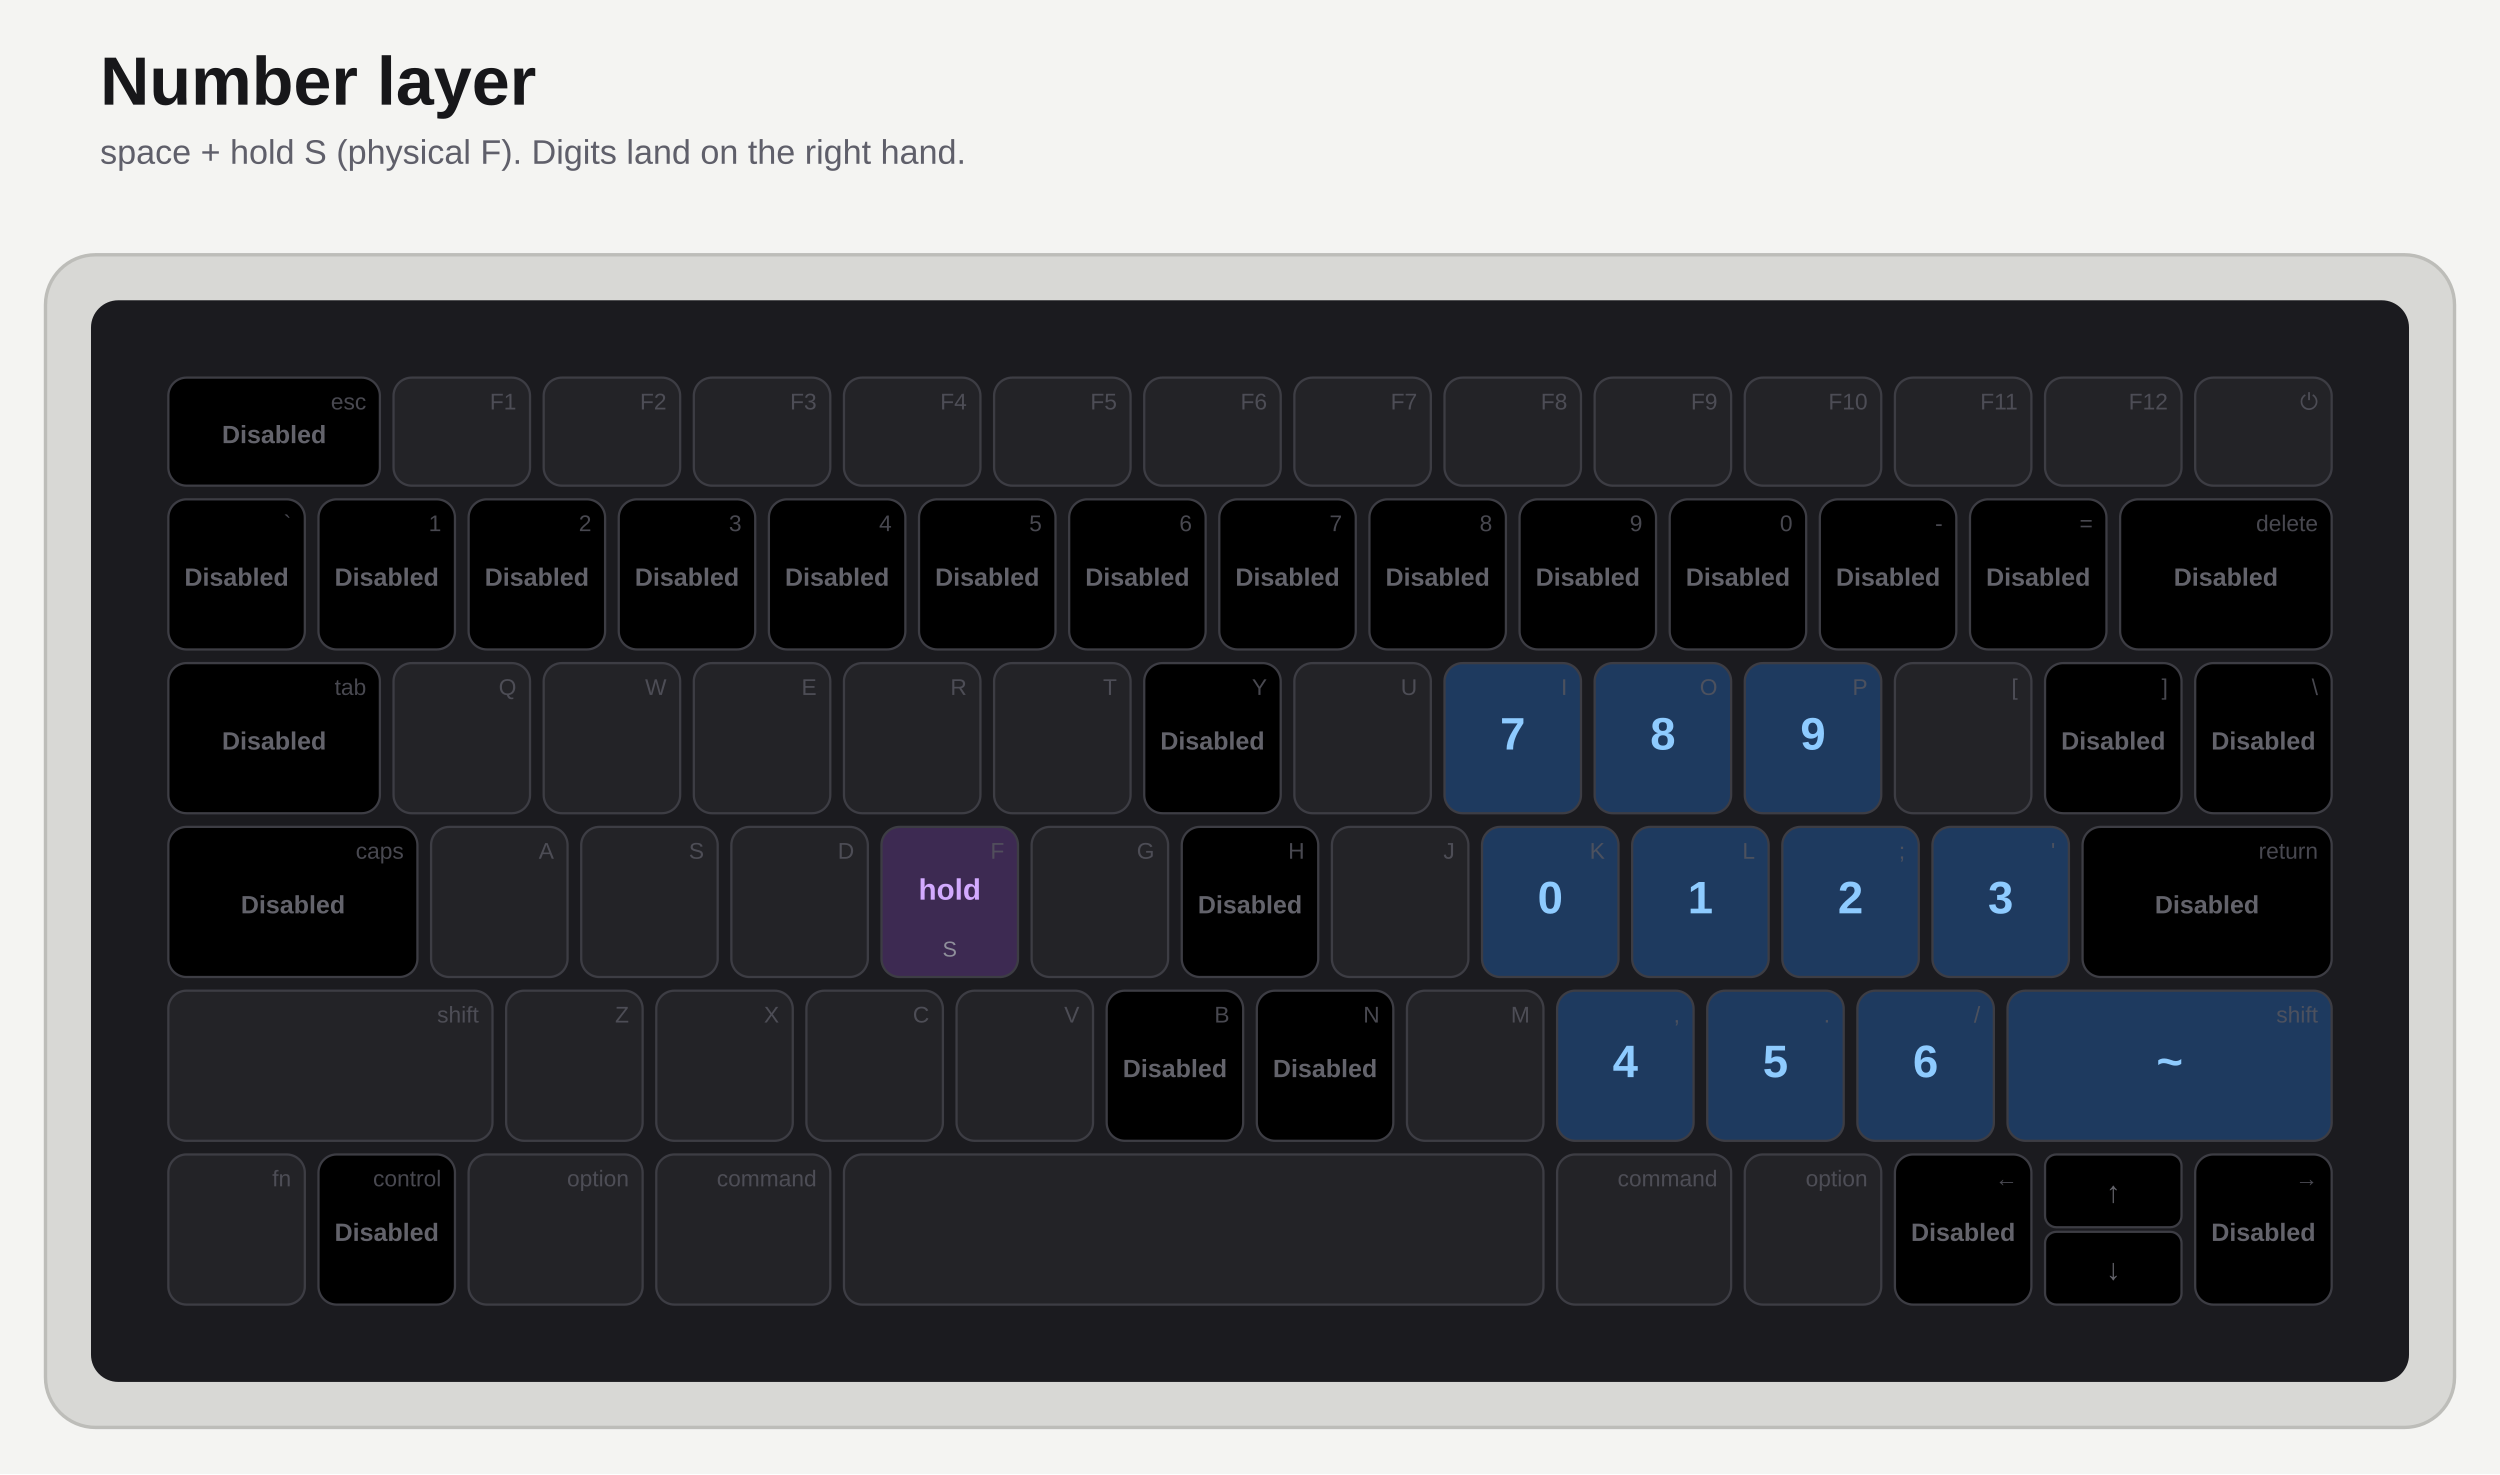
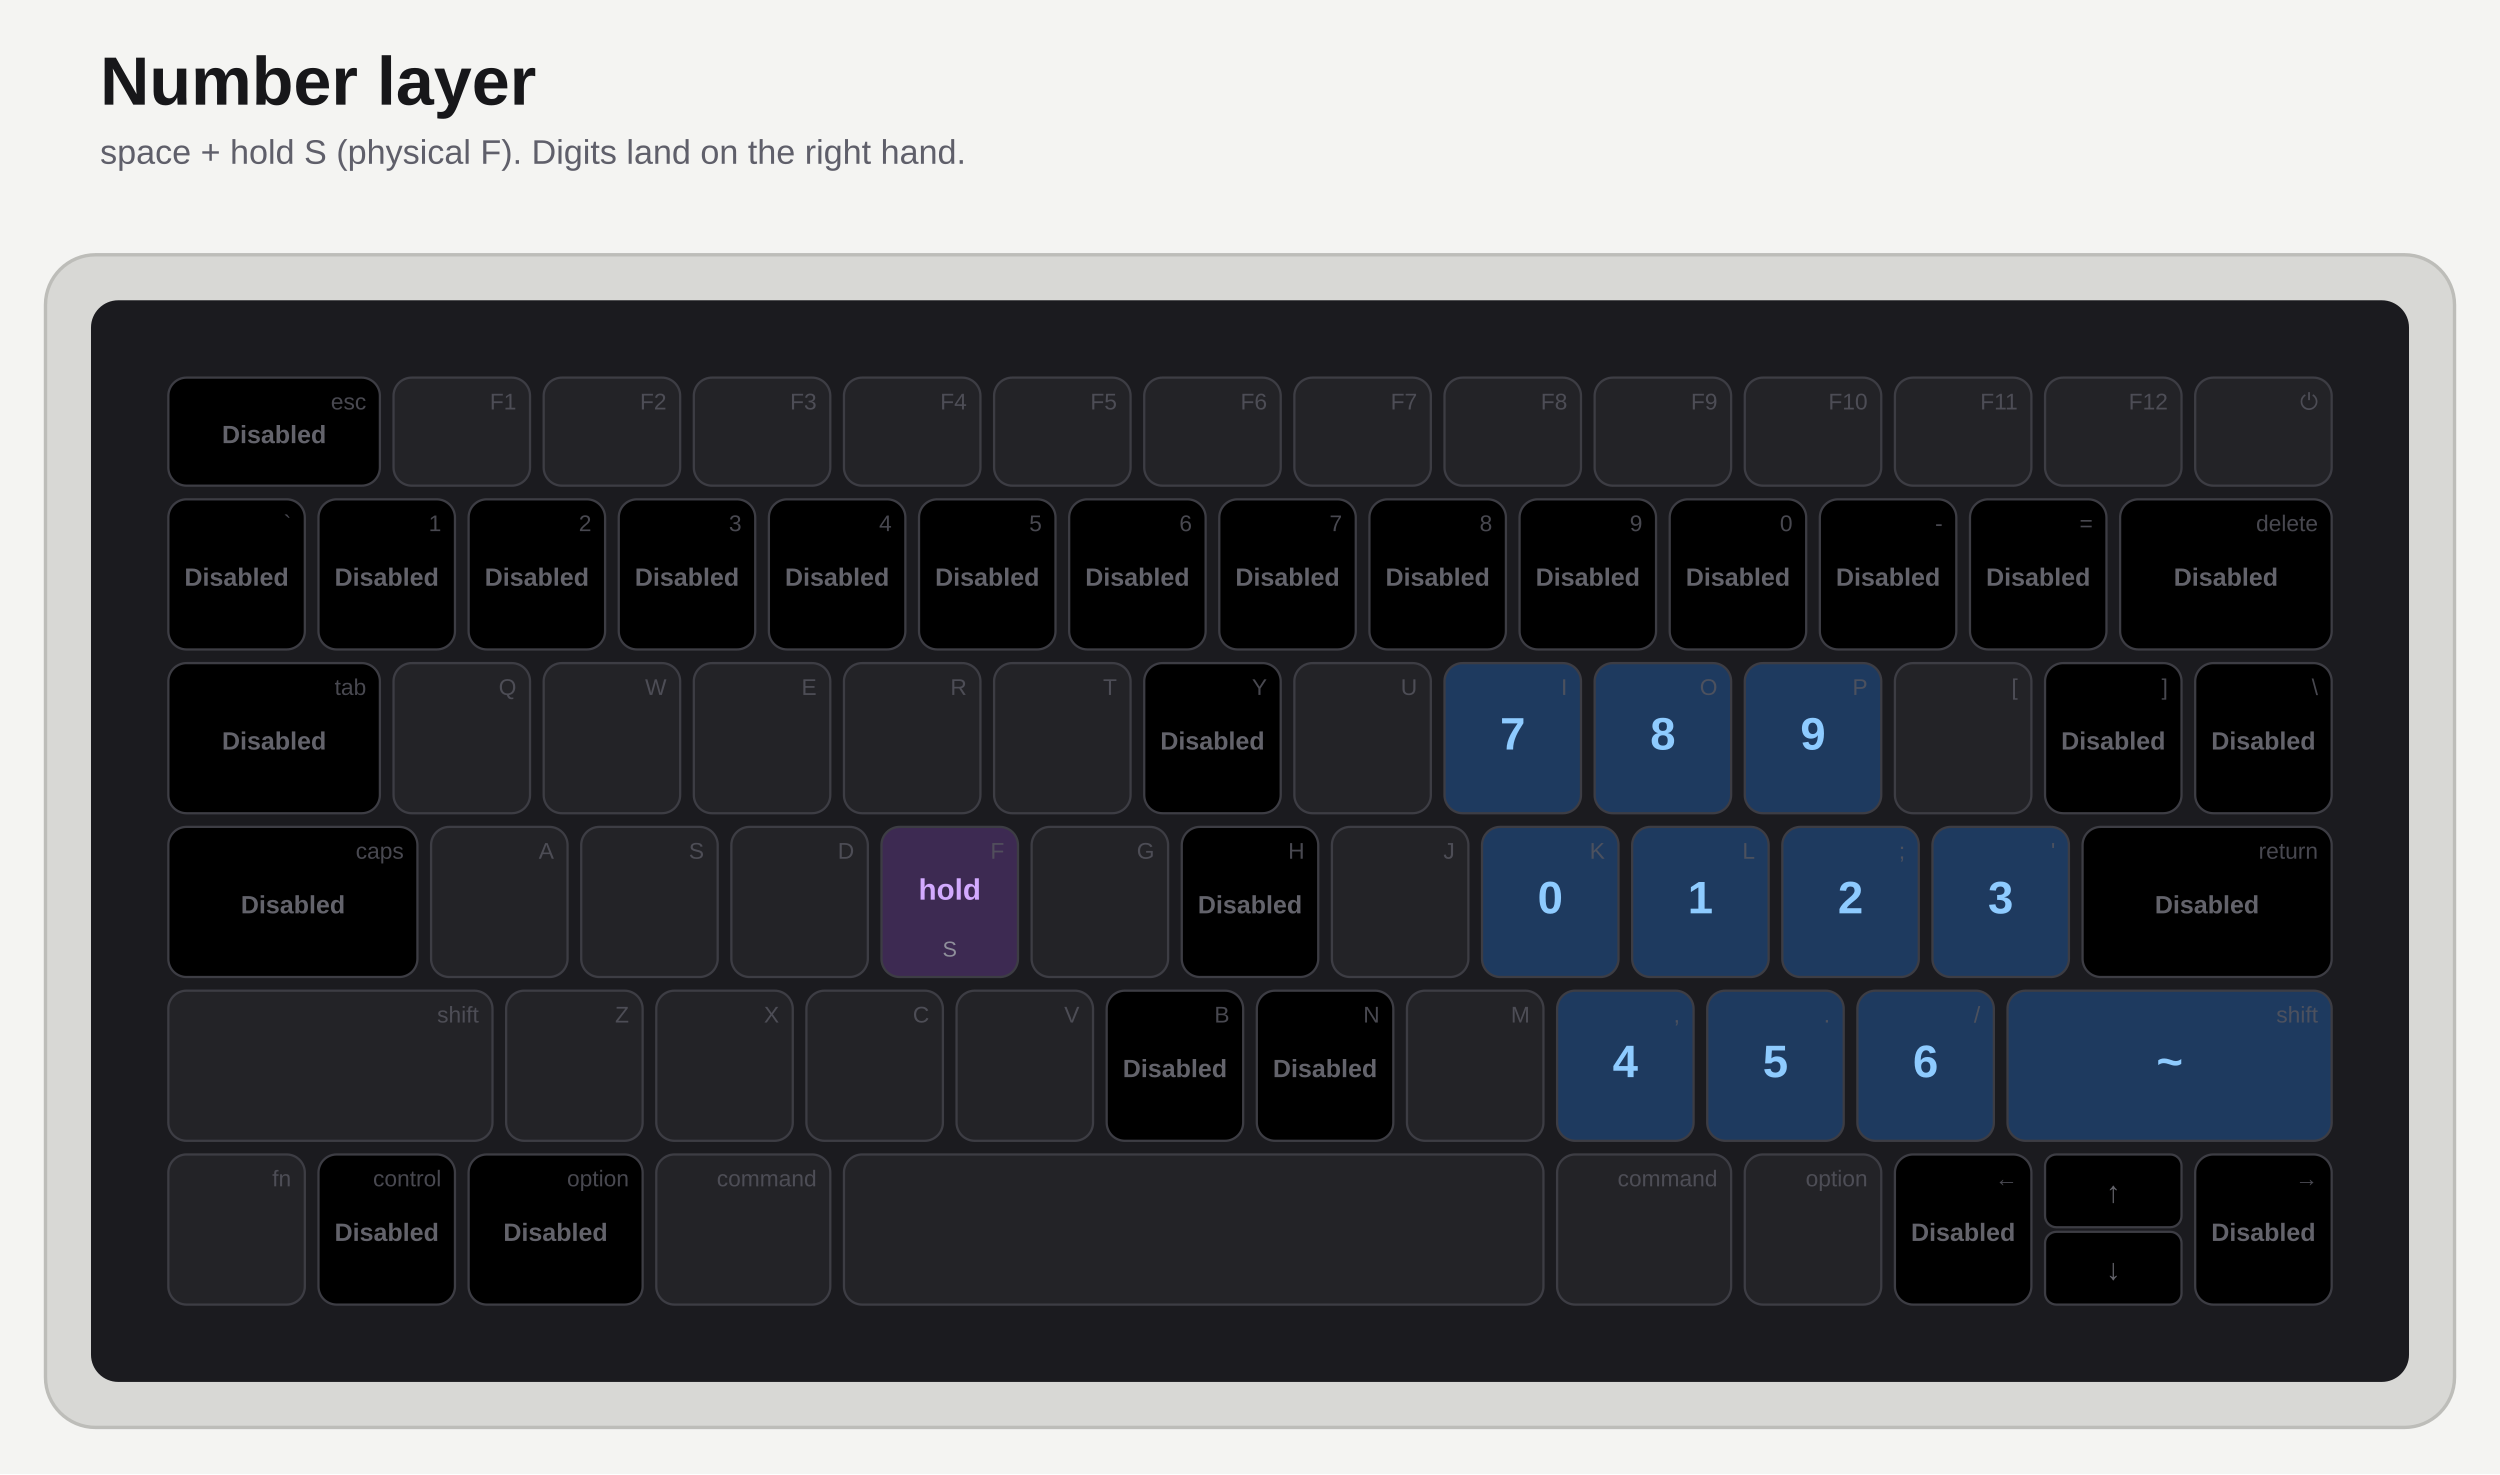
<svg xmlns="http://www.w3.org/2000/svg" width="1099" height="648" viewBox="0 0 1099 648" role="img" aria-label="Number layer layer of the splitmac">
  <rect width="1099" height="648" fill="#f4f4f2" />
  <text x="44.0" y="46.0" fill="#17171a" font-size="30" font-weight="700" text-anchor="start" opacity="1.0" font-family="-apple-system, BlinkMacSystemFont, 'SF Pro Text', 'Helvetica Neue', Arial, sans-serif">Number layer</text>
  <text x="44.0" y="72.0" fill="#5f5f6a" font-size="15" font-weight="400" text-anchor="start" opacity="1.0" font-family="-apple-system, BlinkMacSystemFont, 'SF Pro Text', 'Helvetica Neue', Arial, sans-serif">space + hold S (physical F). Digits land on the right hand.</text>
  <rect x="20.0" y="112.0" width="1059.0" height="515.5" rx="22" fill="#d8d8d5" stroke="#bdbdb9" stroke-width="1.5" />
  <rect x="40.0" y="132.0" width="1019.0" height="475.5" rx="12" fill="#1b1b1f" />
  <rect x="74.0" y="166.0" width="93.0" height="47.5" rx="8" fill="#000000" stroke="#3d3d44" stroke-width="1" />
  <text x="161.0" y="180.0" fill="#55555e" font-size="10" font-weight="500" text-anchor="end" opacity="0.85" font-family="-apple-system, BlinkMacSystemFont, 'SF Pro Text', 'Helvetica Neue', Arial, sans-serif">esc</text>
  <text x="120.5" y="194.8" fill="#63636b" font-size="11" font-weight="600" text-anchor="middle" opacity="1.0" font-family="-apple-system, BlinkMacSystemFont, 'SF Pro Text', 'Helvetica Neue', Arial, sans-serif">Disabled</text>
  <rect x="173.0" y="166.0" width="60.0" height="47.5" rx="8" fill="#232327" stroke="#3d3d44" stroke-width="1" />
  <text x="227.0" y="180.0" fill="#55555e" font-size="10" font-weight="500" text-anchor="end" opacity="0.85" font-family="-apple-system, BlinkMacSystemFont, 'SF Pro Text', 'Helvetica Neue', Arial, sans-serif">F1</text>
  <rect x="239.0" y="166.0" width="60.0" height="47.5" rx="8" fill="#232327" stroke="#3d3d44" stroke-width="1" />
  <text x="293.0" y="180.0" fill="#55555e" font-size="10" font-weight="500" text-anchor="end" opacity="0.85" font-family="-apple-system, BlinkMacSystemFont, 'SF Pro Text', 'Helvetica Neue', Arial, sans-serif">F2</text>
  <rect x="305.0" y="166.0" width="60.0" height="47.5" rx="8" fill="#232327" stroke="#3d3d44" stroke-width="1" />
  <text x="359.0" y="180.0" fill="#55555e" font-size="10" font-weight="500" text-anchor="end" opacity="0.85" font-family="-apple-system, BlinkMacSystemFont, 'SF Pro Text', 'Helvetica Neue', Arial, sans-serif">F3</text>
  <rect x="371.0" y="166.0" width="60.0" height="47.5" rx="8" fill="#232327" stroke="#3d3d44" stroke-width="1" />
  <text x="425.0" y="180.0" fill="#55555e" font-size="10" font-weight="500" text-anchor="end" opacity="0.85" font-family="-apple-system, BlinkMacSystemFont, 'SF Pro Text', 'Helvetica Neue', Arial, sans-serif">F4</text>
  <rect x="437.0" y="166.0" width="60.0" height="47.5" rx="8" fill="#232327" stroke="#3d3d44" stroke-width="1" />
  <text x="491.0" y="180.0" fill="#55555e" font-size="10" font-weight="500" text-anchor="end" opacity="0.85" font-family="-apple-system, BlinkMacSystemFont, 'SF Pro Text', 'Helvetica Neue', Arial, sans-serif">F5</text>
  <rect x="503.0" y="166.0" width="60.0" height="47.5" rx="8" fill="#232327" stroke="#3d3d44" stroke-width="1" />
  <text x="557.0" y="180.0" fill="#55555e" font-size="10" font-weight="500" text-anchor="end" opacity="0.85" font-family="-apple-system, BlinkMacSystemFont, 'SF Pro Text', 'Helvetica Neue', Arial, sans-serif">F6</text>
  <rect x="569.0" y="166.0" width="60.0" height="47.5" rx="8" fill="#232327" stroke="#3d3d44" stroke-width="1" />
  <text x="623.0" y="180.0" fill="#55555e" font-size="10" font-weight="500" text-anchor="end" opacity="0.85" font-family="-apple-system, BlinkMacSystemFont, 'SF Pro Text', 'Helvetica Neue', Arial, sans-serif">F7</text>
  <rect x="635.0" y="166.0" width="60.0" height="47.5" rx="8" fill="#232327" stroke="#3d3d44" stroke-width="1" />
  <text x="689.0" y="180.0" fill="#55555e" font-size="10" font-weight="500" text-anchor="end" opacity="0.85" font-family="-apple-system, BlinkMacSystemFont, 'SF Pro Text', 'Helvetica Neue', Arial, sans-serif">F8</text>
  <rect x="701.0" y="166.0" width="60.0" height="47.5" rx="8" fill="#232327" stroke="#3d3d44" stroke-width="1" />
  <text x="755.0" y="180.0" fill="#55555e" font-size="10" font-weight="500" text-anchor="end" opacity="0.85" font-family="-apple-system, BlinkMacSystemFont, 'SF Pro Text', 'Helvetica Neue', Arial, sans-serif">F9</text>
  <rect x="767.0" y="166.0" width="60.0" height="47.5" rx="8" fill="#232327" stroke="#3d3d44" stroke-width="1" />
  <text x="821.0" y="180.0" fill="#55555e" font-size="10" font-weight="500" text-anchor="end" opacity="0.85" font-family="-apple-system, BlinkMacSystemFont, 'SF Pro Text', 'Helvetica Neue', Arial, sans-serif">F10</text>
  <rect x="833.0" y="166.0" width="60.0" height="47.5" rx="8" fill="#232327" stroke="#3d3d44" stroke-width="1" />
  <text x="887.0" y="180.0" fill="#55555e" font-size="10" font-weight="500" text-anchor="end" opacity="0.85" font-family="-apple-system, BlinkMacSystemFont, 'SF Pro Text', 'Helvetica Neue', Arial, sans-serif">F11</text>
  <rect x="899.0" y="166.0" width="60.0" height="47.5" rx="8" fill="#232327" stroke="#3d3d44" stroke-width="1" />
  <text x="953.0" y="180.0" fill="#55555e" font-size="10" font-weight="500" text-anchor="end" opacity="0.85" font-family="-apple-system, BlinkMacSystemFont, 'SF Pro Text', 'Helvetica Neue', Arial, sans-serif">F12</text>
  <rect x="965.0" y="166.0" width="60.0" height="47.5" rx="8" fill="#232327" stroke="#3d3d44" stroke-width="1" />
  <text x="1019.0" y="180.0" fill="#55555e" font-size="10" font-weight="500" text-anchor="end" opacity="0.85" font-family="-apple-system, BlinkMacSystemFont, 'SF Pro Text', 'Helvetica Neue', Arial, sans-serif">⏻</text>
  <rect x="74.0" y="219.5" width="60.0" height="66.0" rx="8" fill="#000000" stroke="#3d3d44" stroke-width="1" />
  <text x="128.0" y="233.5" fill="#55555e" font-size="10" font-weight="500" text-anchor="end" opacity="0.85" font-family="-apple-system, BlinkMacSystemFont, 'SF Pro Text', 'Helvetica Neue', Arial, sans-serif">`</text>
  <text x="104.0" y="257.5" fill="#63636b" font-size="11" font-weight="600" text-anchor="middle" opacity="1.0" font-family="-apple-system, BlinkMacSystemFont, 'SF Pro Text', 'Helvetica Neue', Arial, sans-serif">Disabled</text>
  <rect x="140.0" y="219.5" width="60.0" height="66.0" rx="8" fill="#000000" stroke="#3d3d44" stroke-width="1" />
  <text x="194.0" y="233.5" fill="#55555e" font-size="10" font-weight="500" text-anchor="end" opacity="0.85" font-family="-apple-system, BlinkMacSystemFont, 'SF Pro Text', 'Helvetica Neue', Arial, sans-serif">1</text>
  <text x="170.0" y="257.5" fill="#63636b" font-size="11" font-weight="600" text-anchor="middle" opacity="1.0" font-family="-apple-system, BlinkMacSystemFont, 'SF Pro Text', 'Helvetica Neue', Arial, sans-serif">Disabled</text>
  <rect x="206.0" y="219.5" width="60.0" height="66.0" rx="8" fill="#000000" stroke="#3d3d44" stroke-width="1" />
  <text x="260.0" y="233.5" fill="#55555e" font-size="10" font-weight="500" text-anchor="end" opacity="0.85" font-family="-apple-system, BlinkMacSystemFont, 'SF Pro Text', 'Helvetica Neue', Arial, sans-serif">2</text>
  <text x="236.0" y="257.5" fill="#63636b" font-size="11" font-weight="600" text-anchor="middle" opacity="1.0" font-family="-apple-system, BlinkMacSystemFont, 'SF Pro Text', 'Helvetica Neue', Arial, sans-serif">Disabled</text>
  <rect x="272.0" y="219.5" width="60.0" height="66.0" rx="8" fill="#000000" stroke="#3d3d44" stroke-width="1" />
  <text x="326.0" y="233.5" fill="#55555e" font-size="10" font-weight="500" text-anchor="end" opacity="0.85" font-family="-apple-system, BlinkMacSystemFont, 'SF Pro Text', 'Helvetica Neue', Arial, sans-serif">3</text>
  <text x="302.0" y="257.5" fill="#63636b" font-size="11" font-weight="600" text-anchor="middle" opacity="1.0" font-family="-apple-system, BlinkMacSystemFont, 'SF Pro Text', 'Helvetica Neue', Arial, sans-serif">Disabled</text>
  <rect x="338.0" y="219.5" width="60.0" height="66.0" rx="8" fill="#000000" stroke="#3d3d44" stroke-width="1" />
  <text x="392.0" y="233.5" fill="#55555e" font-size="10" font-weight="500" text-anchor="end" opacity="0.85" font-family="-apple-system, BlinkMacSystemFont, 'SF Pro Text', 'Helvetica Neue', Arial, sans-serif">4</text>
  <text x="368.0" y="257.5" fill="#63636b" font-size="11" font-weight="600" text-anchor="middle" opacity="1.0" font-family="-apple-system, BlinkMacSystemFont, 'SF Pro Text', 'Helvetica Neue', Arial, sans-serif">Disabled</text>
  <rect x="404.0" y="219.5" width="60.0" height="66.0" rx="8" fill="#000000" stroke="#3d3d44" stroke-width="1" />
  <text x="458.0" y="233.5" fill="#55555e" font-size="10" font-weight="500" text-anchor="end" opacity="0.85" font-family="-apple-system, BlinkMacSystemFont, 'SF Pro Text', 'Helvetica Neue', Arial, sans-serif">5</text>
  <text x="434.0" y="257.5" fill="#63636b" font-size="11" font-weight="600" text-anchor="middle" opacity="1.0" font-family="-apple-system, BlinkMacSystemFont, 'SF Pro Text', 'Helvetica Neue', Arial, sans-serif">Disabled</text>
  <rect x="470.0" y="219.5" width="60.0" height="66.0" rx="8" fill="#000000" stroke="#3d3d44" stroke-width="1" />
  <text x="524.0" y="233.5" fill="#55555e" font-size="10" font-weight="500" text-anchor="end" opacity="0.85" font-family="-apple-system, BlinkMacSystemFont, 'SF Pro Text', 'Helvetica Neue', Arial, sans-serif">6</text>
  <text x="500.0" y="257.5" fill="#63636b" font-size="11" font-weight="600" text-anchor="middle" opacity="1.0" font-family="-apple-system, BlinkMacSystemFont, 'SF Pro Text', 'Helvetica Neue', Arial, sans-serif">Disabled</text>
  <rect x="536.0" y="219.5" width="60.0" height="66.0" rx="8" fill="#000000" stroke="#3d3d44" stroke-width="1" />
  <text x="590.0" y="233.5" fill="#55555e" font-size="10" font-weight="500" text-anchor="end" opacity="0.85" font-family="-apple-system, BlinkMacSystemFont, 'SF Pro Text', 'Helvetica Neue', Arial, sans-serif">7</text>
  <text x="566.0" y="257.5" fill="#63636b" font-size="11" font-weight="600" text-anchor="middle" opacity="1.0" font-family="-apple-system, BlinkMacSystemFont, 'SF Pro Text', 'Helvetica Neue', Arial, sans-serif">Disabled</text>
  <rect x="602.0" y="219.5" width="60.0" height="66.0" rx="8" fill="#000000" stroke="#3d3d44" stroke-width="1" />
  <text x="656.0" y="233.5" fill="#55555e" font-size="10" font-weight="500" text-anchor="end" opacity="0.85" font-family="-apple-system, BlinkMacSystemFont, 'SF Pro Text', 'Helvetica Neue', Arial, sans-serif">8</text>
  <text x="632.0" y="257.5" fill="#63636b" font-size="11" font-weight="600" text-anchor="middle" opacity="1.0" font-family="-apple-system, BlinkMacSystemFont, 'SF Pro Text', 'Helvetica Neue', Arial, sans-serif">Disabled</text>
  <rect x="668.0" y="219.5" width="60.0" height="66.0" rx="8" fill="#000000" stroke="#3d3d44" stroke-width="1" />
  <text x="722.0" y="233.5" fill="#55555e" font-size="10" font-weight="500" text-anchor="end" opacity="0.85" font-family="-apple-system, BlinkMacSystemFont, 'SF Pro Text', 'Helvetica Neue', Arial, sans-serif">9</text>
  <text x="698.0" y="257.5" fill="#63636b" font-size="11" font-weight="600" text-anchor="middle" opacity="1.0" font-family="-apple-system, BlinkMacSystemFont, 'SF Pro Text', 'Helvetica Neue', Arial, sans-serif">Disabled</text>
  <rect x="734.0" y="219.5" width="60.0" height="66.0" rx="8" fill="#000000" stroke="#3d3d44" stroke-width="1" />
  <text x="788.0" y="233.5" fill="#55555e" font-size="10" font-weight="500" text-anchor="end" opacity="0.85" font-family="-apple-system, BlinkMacSystemFont, 'SF Pro Text', 'Helvetica Neue', Arial, sans-serif">0</text>
  <text x="764.0" y="257.5" fill="#63636b" font-size="11" font-weight="600" text-anchor="middle" opacity="1.0" font-family="-apple-system, BlinkMacSystemFont, 'SF Pro Text', 'Helvetica Neue', Arial, sans-serif">Disabled</text>
  <rect x="800.0" y="219.5" width="60.0" height="66.0" rx="8" fill="#000000" stroke="#3d3d44" stroke-width="1" />
  <text x="854.0" y="233.5" fill="#55555e" font-size="10" font-weight="500" text-anchor="end" opacity="0.85" font-family="-apple-system, BlinkMacSystemFont, 'SF Pro Text', 'Helvetica Neue', Arial, sans-serif">-</text>
  <text x="830.0" y="257.5" fill="#63636b" font-size="11" font-weight="600" text-anchor="middle" opacity="1.0" font-family="-apple-system, BlinkMacSystemFont, 'SF Pro Text', 'Helvetica Neue', Arial, sans-serif">Disabled</text>
  <rect x="866.0" y="219.5" width="60.0" height="66.0" rx="8" fill="#000000" stroke="#3d3d44" stroke-width="1" />
  <text x="920.0" y="233.5" fill="#55555e" font-size="10" font-weight="500" text-anchor="end" opacity="0.85" font-family="-apple-system, BlinkMacSystemFont, 'SF Pro Text', 'Helvetica Neue', Arial, sans-serif">=</text>
  <text x="896.0" y="257.5" fill="#63636b" font-size="11" font-weight="600" text-anchor="middle" opacity="1.0" font-family="-apple-system, BlinkMacSystemFont, 'SF Pro Text', 'Helvetica Neue', Arial, sans-serif">Disabled</text>
  <rect x="932.0" y="219.5" width="93.0" height="66.0" rx="8" fill="#000000" stroke="#3d3d44" stroke-width="1" />
  <text x="1019.0" y="233.5" fill="#55555e" font-size="10" font-weight="500" text-anchor="end" opacity="0.85" font-family="-apple-system, BlinkMacSystemFont, 'SF Pro Text', 'Helvetica Neue', Arial, sans-serif">delete</text>
  <text x="978.5" y="257.5" fill="#63636b" font-size="11" font-weight="600" text-anchor="middle" opacity="1.0" font-family="-apple-system, BlinkMacSystemFont, 'SF Pro Text', 'Helvetica Neue', Arial, sans-serif">Disabled</text>
  <rect x="74.0" y="291.5" width="93.0" height="66.0" rx="8" fill="#000000" stroke="#3d3d44" stroke-width="1" />
  <text x="161.0" y="305.5" fill="#55555e" font-size="10" font-weight="500" text-anchor="end" opacity="0.85" font-family="-apple-system, BlinkMacSystemFont, 'SF Pro Text', 'Helvetica Neue', Arial, sans-serif">tab</text>
  <text x="120.5" y="329.5" fill="#63636b" font-size="11" font-weight="600" text-anchor="middle" opacity="1.0" font-family="-apple-system, BlinkMacSystemFont, 'SF Pro Text', 'Helvetica Neue', Arial, sans-serif">Disabled</text>
  <rect x="173.0" y="291.5" width="60.0" height="66.0" rx="8" fill="#232327" stroke="#3d3d44" stroke-width="1" />
  <text x="227.0" y="305.5" fill="#55555e" font-size="10" font-weight="500" text-anchor="end" opacity="0.85" font-family="-apple-system, BlinkMacSystemFont, 'SF Pro Text', 'Helvetica Neue', Arial, sans-serif">Q</text>
  <rect x="239.0" y="291.5" width="60.0" height="66.0" rx="8" fill="#232327" stroke="#3d3d44" stroke-width="1" />
  <text x="293.0" y="305.5" fill="#55555e" font-size="10" font-weight="500" text-anchor="end" opacity="0.85" font-family="-apple-system, BlinkMacSystemFont, 'SF Pro Text', 'Helvetica Neue', Arial, sans-serif">W</text>
  <rect x="305.0" y="291.5" width="60.0" height="66.0" rx="8" fill="#232327" stroke="#3d3d44" stroke-width="1" />
  <text x="359.0" y="305.5" fill="#55555e" font-size="10" font-weight="500" text-anchor="end" opacity="0.85" font-family="-apple-system, BlinkMacSystemFont, 'SF Pro Text', 'Helvetica Neue', Arial, sans-serif">E</text>
  <rect x="371.0" y="291.5" width="60.0" height="66.0" rx="8" fill="#232327" stroke="#3d3d44" stroke-width="1" />
  <text x="425.0" y="305.5" fill="#55555e" font-size="10" font-weight="500" text-anchor="end" opacity="0.85" font-family="-apple-system, BlinkMacSystemFont, 'SF Pro Text', 'Helvetica Neue', Arial, sans-serif">R</text>
  <rect x="437.0" y="291.5" width="60.0" height="66.0" rx="8" fill="#232327" stroke="#3d3d44" stroke-width="1" />
  <text x="491.0" y="305.5" fill="#55555e" font-size="10" font-weight="500" text-anchor="end" opacity="0.85" font-family="-apple-system, BlinkMacSystemFont, 'SF Pro Text', 'Helvetica Neue', Arial, sans-serif">T</text>
  <rect x="503.0" y="291.5" width="60.0" height="66.0" rx="8" fill="#000000" stroke="#3d3d44" stroke-width="1" />
  <text x="557.0" y="305.5" fill="#55555e" font-size="10" font-weight="500" text-anchor="end" opacity="0.85" font-family="-apple-system, BlinkMacSystemFont, 'SF Pro Text', 'Helvetica Neue', Arial, sans-serif">Y</text>
  <text x="533.0" y="329.5" fill="#63636b" font-size="11" font-weight="600" text-anchor="middle" opacity="1.0" font-family="-apple-system, BlinkMacSystemFont, 'SF Pro Text', 'Helvetica Neue', Arial, sans-serif">Disabled</text>
  <rect x="569.0" y="291.5" width="60.0" height="66.0" rx="8" fill="#232327" stroke="#3d3d44" stroke-width="1" />
  <text x="623.0" y="305.5" fill="#55555e" font-size="10" font-weight="500" text-anchor="end" opacity="0.85" font-family="-apple-system, BlinkMacSystemFont, 'SF Pro Text', 'Helvetica Neue', Arial, sans-serif">U</text>
  <rect x="635.0" y="291.5" width="60.0" height="66.0" rx="8" fill="#1e3a5f" stroke="#3d3d44" stroke-width="1" />
  <text x="689.0" y="305.5" fill="#55555e" font-size="10" font-weight="500" text-anchor="end" opacity="0.85" font-family="-apple-system, BlinkMacSystemFont, 'SF Pro Text', 'Helvetica Neue', Arial, sans-serif">I</text>
  <text x="665.0" y="329.5" fill="#8ecbff" font-size="20" font-weight="700" text-anchor="middle" opacity="1.0" font-family="-apple-system, BlinkMacSystemFont, 'SF Pro Text', 'Helvetica Neue', Arial, sans-serif">7</text>
  <rect x="701.0" y="291.5" width="60.0" height="66.0" rx="8" fill="#1e3a5f" stroke="#3d3d44" stroke-width="1" />
  <text x="755.0" y="305.5" fill="#55555e" font-size="10" font-weight="500" text-anchor="end" opacity="0.85" font-family="-apple-system, BlinkMacSystemFont, 'SF Pro Text', 'Helvetica Neue', Arial, sans-serif">O</text>
  <text x="731.0" y="329.5" fill="#8ecbff" font-size="20" font-weight="700" text-anchor="middle" opacity="1.0" font-family="-apple-system, BlinkMacSystemFont, 'SF Pro Text', 'Helvetica Neue', Arial, sans-serif">8</text>
  <rect x="767.0" y="291.5" width="60.0" height="66.0" rx="8" fill="#1e3a5f" stroke="#3d3d44" stroke-width="1" />
  <text x="821.0" y="305.5" fill="#55555e" font-size="10" font-weight="500" text-anchor="end" opacity="0.85" font-family="-apple-system, BlinkMacSystemFont, 'SF Pro Text', 'Helvetica Neue', Arial, sans-serif">P</text>
  <text x="797.0" y="329.5" fill="#8ecbff" font-size="20" font-weight="700" text-anchor="middle" opacity="1.0" font-family="-apple-system, BlinkMacSystemFont, 'SF Pro Text', 'Helvetica Neue', Arial, sans-serif">9</text>
  <rect x="833.0" y="291.5" width="60.0" height="66.0" rx="8" fill="#232327" stroke="#3d3d44" stroke-width="1" />
  <text x="887.0" y="305.5" fill="#55555e" font-size="10" font-weight="500" text-anchor="end" opacity="0.85" font-family="-apple-system, BlinkMacSystemFont, 'SF Pro Text', 'Helvetica Neue', Arial, sans-serif">[</text>
  <rect x="899.0" y="291.5" width="60.0" height="66.0" rx="8" fill="#000000" stroke="#3d3d44" stroke-width="1" />
  <text x="953.0" y="305.5" fill="#55555e" font-size="10" font-weight="500" text-anchor="end" opacity="0.85" font-family="-apple-system, BlinkMacSystemFont, 'SF Pro Text', 'Helvetica Neue', Arial, sans-serif">]</text>
  <text x="929.0" y="329.5" fill="#63636b" font-size="11" font-weight="600" text-anchor="middle" opacity="1.0" font-family="-apple-system, BlinkMacSystemFont, 'SF Pro Text', 'Helvetica Neue', Arial, sans-serif">Disabled</text>
  <rect x="965.0" y="291.5" width="60.0" height="66.0" rx="8" fill="#000000" stroke="#3d3d44" stroke-width="1" />
  <text x="1019.0" y="305.5" fill="#55555e" font-size="10" font-weight="500" text-anchor="end" opacity="0.85" font-family="-apple-system, BlinkMacSystemFont, 'SF Pro Text', 'Helvetica Neue', Arial, sans-serif">\</text>
  <text x="995.0" y="329.5" fill="#63636b" font-size="11" font-weight="600" text-anchor="middle" opacity="1.0" font-family="-apple-system, BlinkMacSystemFont, 'SF Pro Text', 'Helvetica Neue', Arial, sans-serif">Disabled</text>
  <rect x="74.0" y="363.5" width="109.5" height="66.0" rx="8" fill="#000000" stroke="#3d3d44" stroke-width="1" />
  <text x="177.5" y="377.5" fill="#55555e" font-size="10" font-weight="500" text-anchor="end" opacity="0.85" font-family="-apple-system, BlinkMacSystemFont, 'SF Pro Text', 'Helvetica Neue', Arial, sans-serif">caps</text>
  <text x="128.8" y="401.5" fill="#63636b" font-size="11" font-weight="600" text-anchor="middle" opacity="1.0" font-family="-apple-system, BlinkMacSystemFont, 'SF Pro Text', 'Helvetica Neue', Arial, sans-serif">Disabled</text>
  <rect x="189.5" y="363.5" width="60.0" height="66.0" rx="8" fill="#232327" stroke="#3d3d44" stroke-width="1" />
  <text x="243.5" y="377.5" fill="#55555e" font-size="10" font-weight="500" text-anchor="end" opacity="0.85" font-family="-apple-system, BlinkMacSystemFont, 'SF Pro Text', 'Helvetica Neue', Arial, sans-serif">A</text>
  <rect x="255.5" y="363.5" width="60.0" height="66.0" rx="8" fill="#232327" stroke="#3d3d44" stroke-width="1" />
  <text x="309.5" y="377.5" fill="#55555e" font-size="10" font-weight="500" text-anchor="end" opacity="0.85" font-family="-apple-system, BlinkMacSystemFont, 'SF Pro Text', 'Helvetica Neue', Arial, sans-serif">S</text>
  <rect x="321.5" y="363.5" width="60.0" height="66.0" rx="8" fill="#232327" stroke="#3d3d44" stroke-width="1" />
  <text x="375.5" y="377.5" fill="#55555e" font-size="10" font-weight="500" text-anchor="end" opacity="0.85" font-family="-apple-system, BlinkMacSystemFont, 'SF Pro Text', 'Helvetica Neue', Arial, sans-serif">D</text>
  <rect x="387.5" y="363.5" width="60.0" height="66.0" rx="8" fill="#3d2a52" stroke="#3d3d44" stroke-width="1" />
  <text x="441.5" y="377.5" fill="#55555e" font-size="10" font-weight="500" text-anchor="end" opacity="0.85" font-family="-apple-system, BlinkMacSystemFont, 'SF Pro Text', 'Helvetica Neue', Arial, sans-serif">F</text>
  <text x="417.5" y="395.5" fill="#d3aaff" font-size="13" font-weight="600" text-anchor="middle" opacity="1.0" font-family="-apple-system, BlinkMacSystemFont, 'SF Pro Text', 'Helvetica Neue', Arial, sans-serif">hold</text>
  <text x="417.5" y="420.5" fill="#8f8f9b" font-size="9.5" font-weight="500" text-anchor="middle" opacity="1.0" font-family="-apple-system, BlinkMacSystemFont, 'SF Pro Text', 'Helvetica Neue', Arial, sans-serif">S</text>
  <rect x="453.5" y="363.5" width="60.0" height="66.0" rx="8" fill="#232327" stroke="#3d3d44" stroke-width="1" />
  <text x="507.5" y="377.5" fill="#55555e" font-size="10" font-weight="500" text-anchor="end" opacity="0.85" font-family="-apple-system, BlinkMacSystemFont, 'SF Pro Text', 'Helvetica Neue', Arial, sans-serif">G</text>
  <rect x="519.5" y="363.5" width="60.0" height="66.0" rx="8" fill="#000000" stroke="#3d3d44" stroke-width="1" />
  <text x="573.5" y="377.5" fill="#55555e" font-size="10" font-weight="500" text-anchor="end" opacity="0.85" font-family="-apple-system, BlinkMacSystemFont, 'SF Pro Text', 'Helvetica Neue', Arial, sans-serif">H</text>
  <text x="549.5" y="401.5" fill="#63636b" font-size="11" font-weight="600" text-anchor="middle" opacity="1.0" font-family="-apple-system, BlinkMacSystemFont, 'SF Pro Text', 'Helvetica Neue', Arial, sans-serif">Disabled</text>
  <rect x="585.5" y="363.5" width="60.0" height="66.0" rx="8" fill="#232327" stroke="#3d3d44" stroke-width="1" />
  <text x="639.5" y="377.5" fill="#55555e" font-size="10" font-weight="500" text-anchor="end" opacity="0.85" font-family="-apple-system, BlinkMacSystemFont, 'SF Pro Text', 'Helvetica Neue', Arial, sans-serif">J</text>
  <rect x="651.5" y="363.5" width="60.0" height="66.0" rx="8" fill="#1e3a5f" stroke="#3d3d44" stroke-width="1" />
  <text x="705.5" y="377.5" fill="#55555e" font-size="10" font-weight="500" text-anchor="end" opacity="0.85" font-family="-apple-system, BlinkMacSystemFont, 'SF Pro Text', 'Helvetica Neue', Arial, sans-serif">K</text>
  <text x="681.5" y="401.5" fill="#8ecbff" font-size="20" font-weight="700" text-anchor="middle" opacity="1.0" font-family="-apple-system, BlinkMacSystemFont, 'SF Pro Text', 'Helvetica Neue', Arial, sans-serif">0</text>
  <rect x="717.5" y="363.5" width="60.0" height="66.0" rx="8" fill="#1e3a5f" stroke="#3d3d44" stroke-width="1" />
  <text x="771.5" y="377.5" fill="#55555e" font-size="10" font-weight="500" text-anchor="end" opacity="0.85" font-family="-apple-system, BlinkMacSystemFont, 'SF Pro Text', 'Helvetica Neue', Arial, sans-serif">L</text>
  <text x="747.5" y="401.5" fill="#8ecbff" font-size="20" font-weight="700" text-anchor="middle" opacity="1.0" font-family="-apple-system, BlinkMacSystemFont, 'SF Pro Text', 'Helvetica Neue', Arial, sans-serif">1</text>
  <rect x="783.5" y="363.5" width="60.0" height="66.0" rx="8" fill="#1e3a5f" stroke="#3d3d44" stroke-width="1" />
  <text x="837.5" y="377.5" fill="#55555e" font-size="10" font-weight="500" text-anchor="end" opacity="0.85" font-family="-apple-system, BlinkMacSystemFont, 'SF Pro Text', 'Helvetica Neue', Arial, sans-serif">;</text>
  <text x="813.5" y="401.5" fill="#8ecbff" font-size="20" font-weight="700" text-anchor="middle" opacity="1.0" font-family="-apple-system, BlinkMacSystemFont, 'SF Pro Text', 'Helvetica Neue', Arial, sans-serif">2</text>
  <rect x="849.5" y="363.5" width="60.0" height="66.0" rx="8" fill="#1e3a5f" stroke="#3d3d44" stroke-width="1" />
  <text x="903.5" y="377.5" fill="#55555e" font-size="10" font-weight="500" text-anchor="end" opacity="0.85" font-family="-apple-system, BlinkMacSystemFont, 'SF Pro Text', 'Helvetica Neue', Arial, sans-serif">'</text>
  <text x="879.5" y="401.5" fill="#8ecbff" font-size="20" font-weight="700" text-anchor="middle" opacity="1.0" font-family="-apple-system, BlinkMacSystemFont, 'SF Pro Text', 'Helvetica Neue', Arial, sans-serif">3</text>
  <rect x="915.5" y="363.5" width="109.5" height="66.0" rx="8" fill="#000000" stroke="#3d3d44" stroke-width="1" />
  <text x="1019.0" y="377.5" fill="#55555e" font-size="10" font-weight="500" text-anchor="end" opacity="0.85" font-family="-apple-system, BlinkMacSystemFont, 'SF Pro Text', 'Helvetica Neue', Arial, sans-serif">return</text>
  <text x="970.2" y="401.5" fill="#63636b" font-size="11" font-weight="600" text-anchor="middle" opacity="1.0" font-family="-apple-system, BlinkMacSystemFont, 'SF Pro Text', 'Helvetica Neue', Arial, sans-serif">Disabled</text>
  <rect x="74.0" y="435.5" width="142.5" height="66.0" rx="8" fill="#232327" stroke="#3d3d44" stroke-width="1" />
  <text x="210.5" y="449.5" fill="#55555e" font-size="10" font-weight="500" text-anchor="end" opacity="0.85" font-family="-apple-system, BlinkMacSystemFont, 'SF Pro Text', 'Helvetica Neue', Arial, sans-serif">shift</text>
  <rect x="222.5" y="435.5" width="60.0" height="66.0" rx="8" fill="#232327" stroke="#3d3d44" stroke-width="1" />
  <text x="276.5" y="449.5" fill="#55555e" font-size="10" font-weight="500" text-anchor="end" opacity="0.85" font-family="-apple-system, BlinkMacSystemFont, 'SF Pro Text', 'Helvetica Neue', Arial, sans-serif">Z</text>
  <rect x="288.5" y="435.5" width="60.0" height="66.0" rx="8" fill="#232327" stroke="#3d3d44" stroke-width="1" />
  <text x="342.5" y="449.5" fill="#55555e" font-size="10" font-weight="500" text-anchor="end" opacity="0.85" font-family="-apple-system, BlinkMacSystemFont, 'SF Pro Text', 'Helvetica Neue', Arial, sans-serif">X</text>
  <rect x="354.5" y="435.5" width="60.0" height="66.0" rx="8" fill="#232327" stroke="#3d3d44" stroke-width="1" />
  <text x="408.5" y="449.5" fill="#55555e" font-size="10" font-weight="500" text-anchor="end" opacity="0.85" font-family="-apple-system, BlinkMacSystemFont, 'SF Pro Text', 'Helvetica Neue', Arial, sans-serif">C</text>
  <rect x="420.5" y="435.5" width="60.0" height="66.0" rx="8" fill="#232327" stroke="#3d3d44" stroke-width="1" />
  <text x="474.5" y="449.5" fill="#55555e" font-size="10" font-weight="500" text-anchor="end" opacity="0.85" font-family="-apple-system, BlinkMacSystemFont, 'SF Pro Text', 'Helvetica Neue', Arial, sans-serif">V</text>
  <rect x="486.5" y="435.5" width="60.0" height="66.0" rx="8" fill="#000000" stroke="#3d3d44" stroke-width="1" />
  <text x="540.5" y="449.5" fill="#55555e" font-size="10" font-weight="500" text-anchor="end" opacity="0.85" font-family="-apple-system, BlinkMacSystemFont, 'SF Pro Text', 'Helvetica Neue', Arial, sans-serif">B</text>
  <text x="516.5" y="473.5" fill="#63636b" font-size="11" font-weight="600" text-anchor="middle" opacity="1.0" font-family="-apple-system, BlinkMacSystemFont, 'SF Pro Text', 'Helvetica Neue', Arial, sans-serif">Disabled</text>
  <rect x="552.5" y="435.5" width="60.0" height="66.0" rx="8" fill="#000000" stroke="#3d3d44" stroke-width="1" />
  <text x="606.5" y="449.5" fill="#55555e" font-size="10" font-weight="500" text-anchor="end" opacity="0.85" font-family="-apple-system, BlinkMacSystemFont, 'SF Pro Text', 'Helvetica Neue', Arial, sans-serif">N</text>
  <text x="582.5" y="473.5" fill="#63636b" font-size="11" font-weight="600" text-anchor="middle" opacity="1.0" font-family="-apple-system, BlinkMacSystemFont, 'SF Pro Text', 'Helvetica Neue', Arial, sans-serif">Disabled</text>
  <rect x="618.5" y="435.5" width="60.0" height="66.0" rx="8" fill="#232327" stroke="#3d3d44" stroke-width="1" />
  <text x="672.5" y="449.5" fill="#55555e" font-size="10" font-weight="500" text-anchor="end" opacity="0.85" font-family="-apple-system, BlinkMacSystemFont, 'SF Pro Text', 'Helvetica Neue', Arial, sans-serif">M</text>
  <rect x="684.5" y="435.5" width="60.0" height="66.0" rx="8" fill="#1e3a5f" stroke="#3d3d44" stroke-width="1" />
  <text x="738.5" y="449.5" fill="#55555e" font-size="10" font-weight="500" text-anchor="end" opacity="0.85" font-family="-apple-system, BlinkMacSystemFont, 'SF Pro Text', 'Helvetica Neue', Arial, sans-serif">,</text>
  <text x="714.5" y="473.5" fill="#8ecbff" font-size="20" font-weight="700" text-anchor="middle" opacity="1.0" font-family="-apple-system, BlinkMacSystemFont, 'SF Pro Text', 'Helvetica Neue', Arial, sans-serif">4</text>
  <rect x="750.5" y="435.5" width="60.0" height="66.0" rx="8" fill="#1e3a5f" stroke="#3d3d44" stroke-width="1" />
  <text x="804.5" y="449.5" fill="#55555e" font-size="10" font-weight="500" text-anchor="end" opacity="0.85" font-family="-apple-system, BlinkMacSystemFont, 'SF Pro Text', 'Helvetica Neue', Arial, sans-serif">.</text>
  <text x="780.5" y="473.5" fill="#8ecbff" font-size="20" font-weight="700" text-anchor="middle" opacity="1.0" font-family="-apple-system, BlinkMacSystemFont, 'SF Pro Text', 'Helvetica Neue', Arial, sans-serif">5</text>
  <rect x="816.5" y="435.5" width="60.0" height="66.0" rx="8" fill="#1e3a5f" stroke="#3d3d44" stroke-width="1" />
  <text x="870.5" y="449.5" fill="#55555e" font-size="10" font-weight="500" text-anchor="end" opacity="0.85" font-family="-apple-system, BlinkMacSystemFont, 'SF Pro Text', 'Helvetica Neue', Arial, sans-serif">/</text>
  <text x="846.5" y="473.5" fill="#8ecbff" font-size="20" font-weight="700" text-anchor="middle" opacity="1.0" font-family="-apple-system, BlinkMacSystemFont, 'SF Pro Text', 'Helvetica Neue', Arial, sans-serif">6</text>
  <rect x="882.5" y="435.5" width="142.5" height="66.0" rx="8" fill="#1e3a5f" stroke="#3d3d44" stroke-width="1" />
  <text x="1019.0" y="449.5" fill="#55555e" font-size="10" font-weight="500" text-anchor="end" opacity="0.85" font-family="-apple-system, BlinkMacSystemFont, 'SF Pro Text', 'Helvetica Neue', Arial, sans-serif">shift</text>
  <text x="953.8" y="473.5" fill="#8ecbff" font-size="20" font-weight="700" text-anchor="middle" opacity="1.0" font-family="-apple-system, BlinkMacSystemFont, 'SF Pro Text', 'Helvetica Neue', Arial, sans-serif">~</text>
  <rect x="74.0" y="507.5" width="60.0" height="66.0" rx="8" fill="#232327" stroke="#3d3d44" stroke-width="1" />
  <text x="128.0" y="521.5" fill="#55555e" font-size="10" font-weight="500" text-anchor="end" opacity="0.85" font-family="-apple-system, BlinkMacSystemFont, 'SF Pro Text', 'Helvetica Neue', Arial, sans-serif">fn</text>
  <rect x="140.0" y="507.5" width="60.0" height="66.0" rx="8" fill="#000000" stroke="#3d3d44" stroke-width="1" />
  <text x="194.0" y="521.5" fill="#55555e" font-size="10" font-weight="500" text-anchor="end" opacity="0.85" font-family="-apple-system, BlinkMacSystemFont, 'SF Pro Text', 'Helvetica Neue', Arial, sans-serif">control</text>
  <text x="170.0" y="545.5" fill="#63636b" font-size="11" font-weight="600" text-anchor="middle" opacity="1.0" font-family="-apple-system, BlinkMacSystemFont, 'SF Pro Text', 'Helvetica Neue', Arial, sans-serif">Disabled</text>
-   <rect x="206.0" y="507.5" width="76.5" height="66.0" rx="8" fill="#232327" stroke="#3d3d44" stroke-width="1" />
+   <rect x="206.0" y="507.5" width="76.5" height="66.0" rx="8" fill="#000000" stroke="#3d3d44" stroke-width="1" />
  <text x="276.5" y="521.5" fill="#55555e" font-size="10" font-weight="500" text-anchor="end" opacity="0.85" font-family="-apple-system, BlinkMacSystemFont, 'SF Pro Text', 'Helvetica Neue', Arial, sans-serif">option</text>
+   <text x="244.2" y="545.5" fill="#63636b" font-size="11" font-weight="600" text-anchor="middle" opacity="1.0" font-family="-apple-system, BlinkMacSystemFont, 'SF Pro Text', 'Helvetica Neue', Arial, sans-serif">Disabled</text>
  <rect x="288.5" y="507.5" width="76.5" height="66.0" rx="8" fill="#232327" stroke="#3d3d44" stroke-width="1" />
  <text x="359.0" y="521.5" fill="#55555e" font-size="10" font-weight="500" text-anchor="end" opacity="0.85" font-family="-apple-system, BlinkMacSystemFont, 'SF Pro Text', 'Helvetica Neue', Arial, sans-serif">command</text>
  <rect x="371.0" y="507.5" width="307.5" height="66.0" rx="8" fill="#232327" stroke="#3d3d44" stroke-width="1" />
  <rect x="684.5" y="507.5" width="76.5" height="66.0" rx="8" fill="#232327" stroke="#3d3d44" stroke-width="1" />
  <text x="755.0" y="521.5" fill="#55555e" font-size="10" font-weight="500" text-anchor="end" opacity="0.85" font-family="-apple-system, BlinkMacSystemFont, 'SF Pro Text', 'Helvetica Neue', Arial, sans-serif">command</text>
  <rect x="767.0" y="507.5" width="60.0" height="66.0" rx="8" fill="#232327" stroke="#3d3d44" stroke-width="1" />
  <text x="821.0" y="521.5" fill="#55555e" font-size="10" font-weight="500" text-anchor="end" opacity="0.85" font-family="-apple-system, BlinkMacSystemFont, 'SF Pro Text', 'Helvetica Neue', Arial, sans-serif">option</text>
  <rect x="833.0" y="507.5" width="60.0" height="66.0" rx="8" fill="#000000" stroke="#3d3d44" stroke-width="1" />
  <text x="887.0" y="521.5" fill="#55555e" font-size="10" font-weight="500" text-anchor="end" opacity="0.85" font-family="-apple-system, BlinkMacSystemFont, 'SF Pro Text', 'Helvetica Neue', Arial, sans-serif">←</text>
  <text x="863.0" y="545.5" fill="#63636b" font-size="11" font-weight="600" text-anchor="middle" opacity="1.0" font-family="-apple-system, BlinkMacSystemFont, 'SF Pro Text', 'Helvetica Neue', Arial, sans-serif">Disabled</text>
  <rect x="899.0" y="507.5" width="60.0" height="32.0" rx="5" fill="#000000" stroke="#3d3d44" stroke-width="1" />
  <text x="929.0" y="528.5" fill="#63636b" font-size="13" font-weight="600" text-anchor="middle" opacity="1.0" font-family="-apple-system, BlinkMacSystemFont, 'SF Pro Text', 'Helvetica Neue', Arial, sans-serif">↑</text>
  <rect x="899.0" y="541.5" width="60.0" height="32.0" rx="5" fill="#000000" stroke="#3d3d44" stroke-width="1" />
  <text x="929.0" y="562.5" fill="#63636b" font-size="13" font-weight="600" text-anchor="middle" opacity="1.0" font-family="-apple-system, BlinkMacSystemFont, 'SF Pro Text', 'Helvetica Neue', Arial, sans-serif">↓</text>
  <rect x="965.0" y="507.5" width="60.0" height="66.0" rx="8" fill="#000000" stroke="#3d3d44" stroke-width="1" />
  <text x="1019.0" y="521.5" fill="#55555e" font-size="10" font-weight="500" text-anchor="end" opacity="0.85" font-family="-apple-system, BlinkMacSystemFont, 'SF Pro Text', 'Helvetica Neue', Arial, sans-serif">→</text>
  <text x="995.0" y="545.5" fill="#63636b" font-size="11" font-weight="600" text-anchor="middle" opacity="1.0" font-family="-apple-system, BlinkMacSystemFont, 'SF Pro Text', 'Helvetica Neue', Arial, sans-serif">Disabled</text>
</svg>
